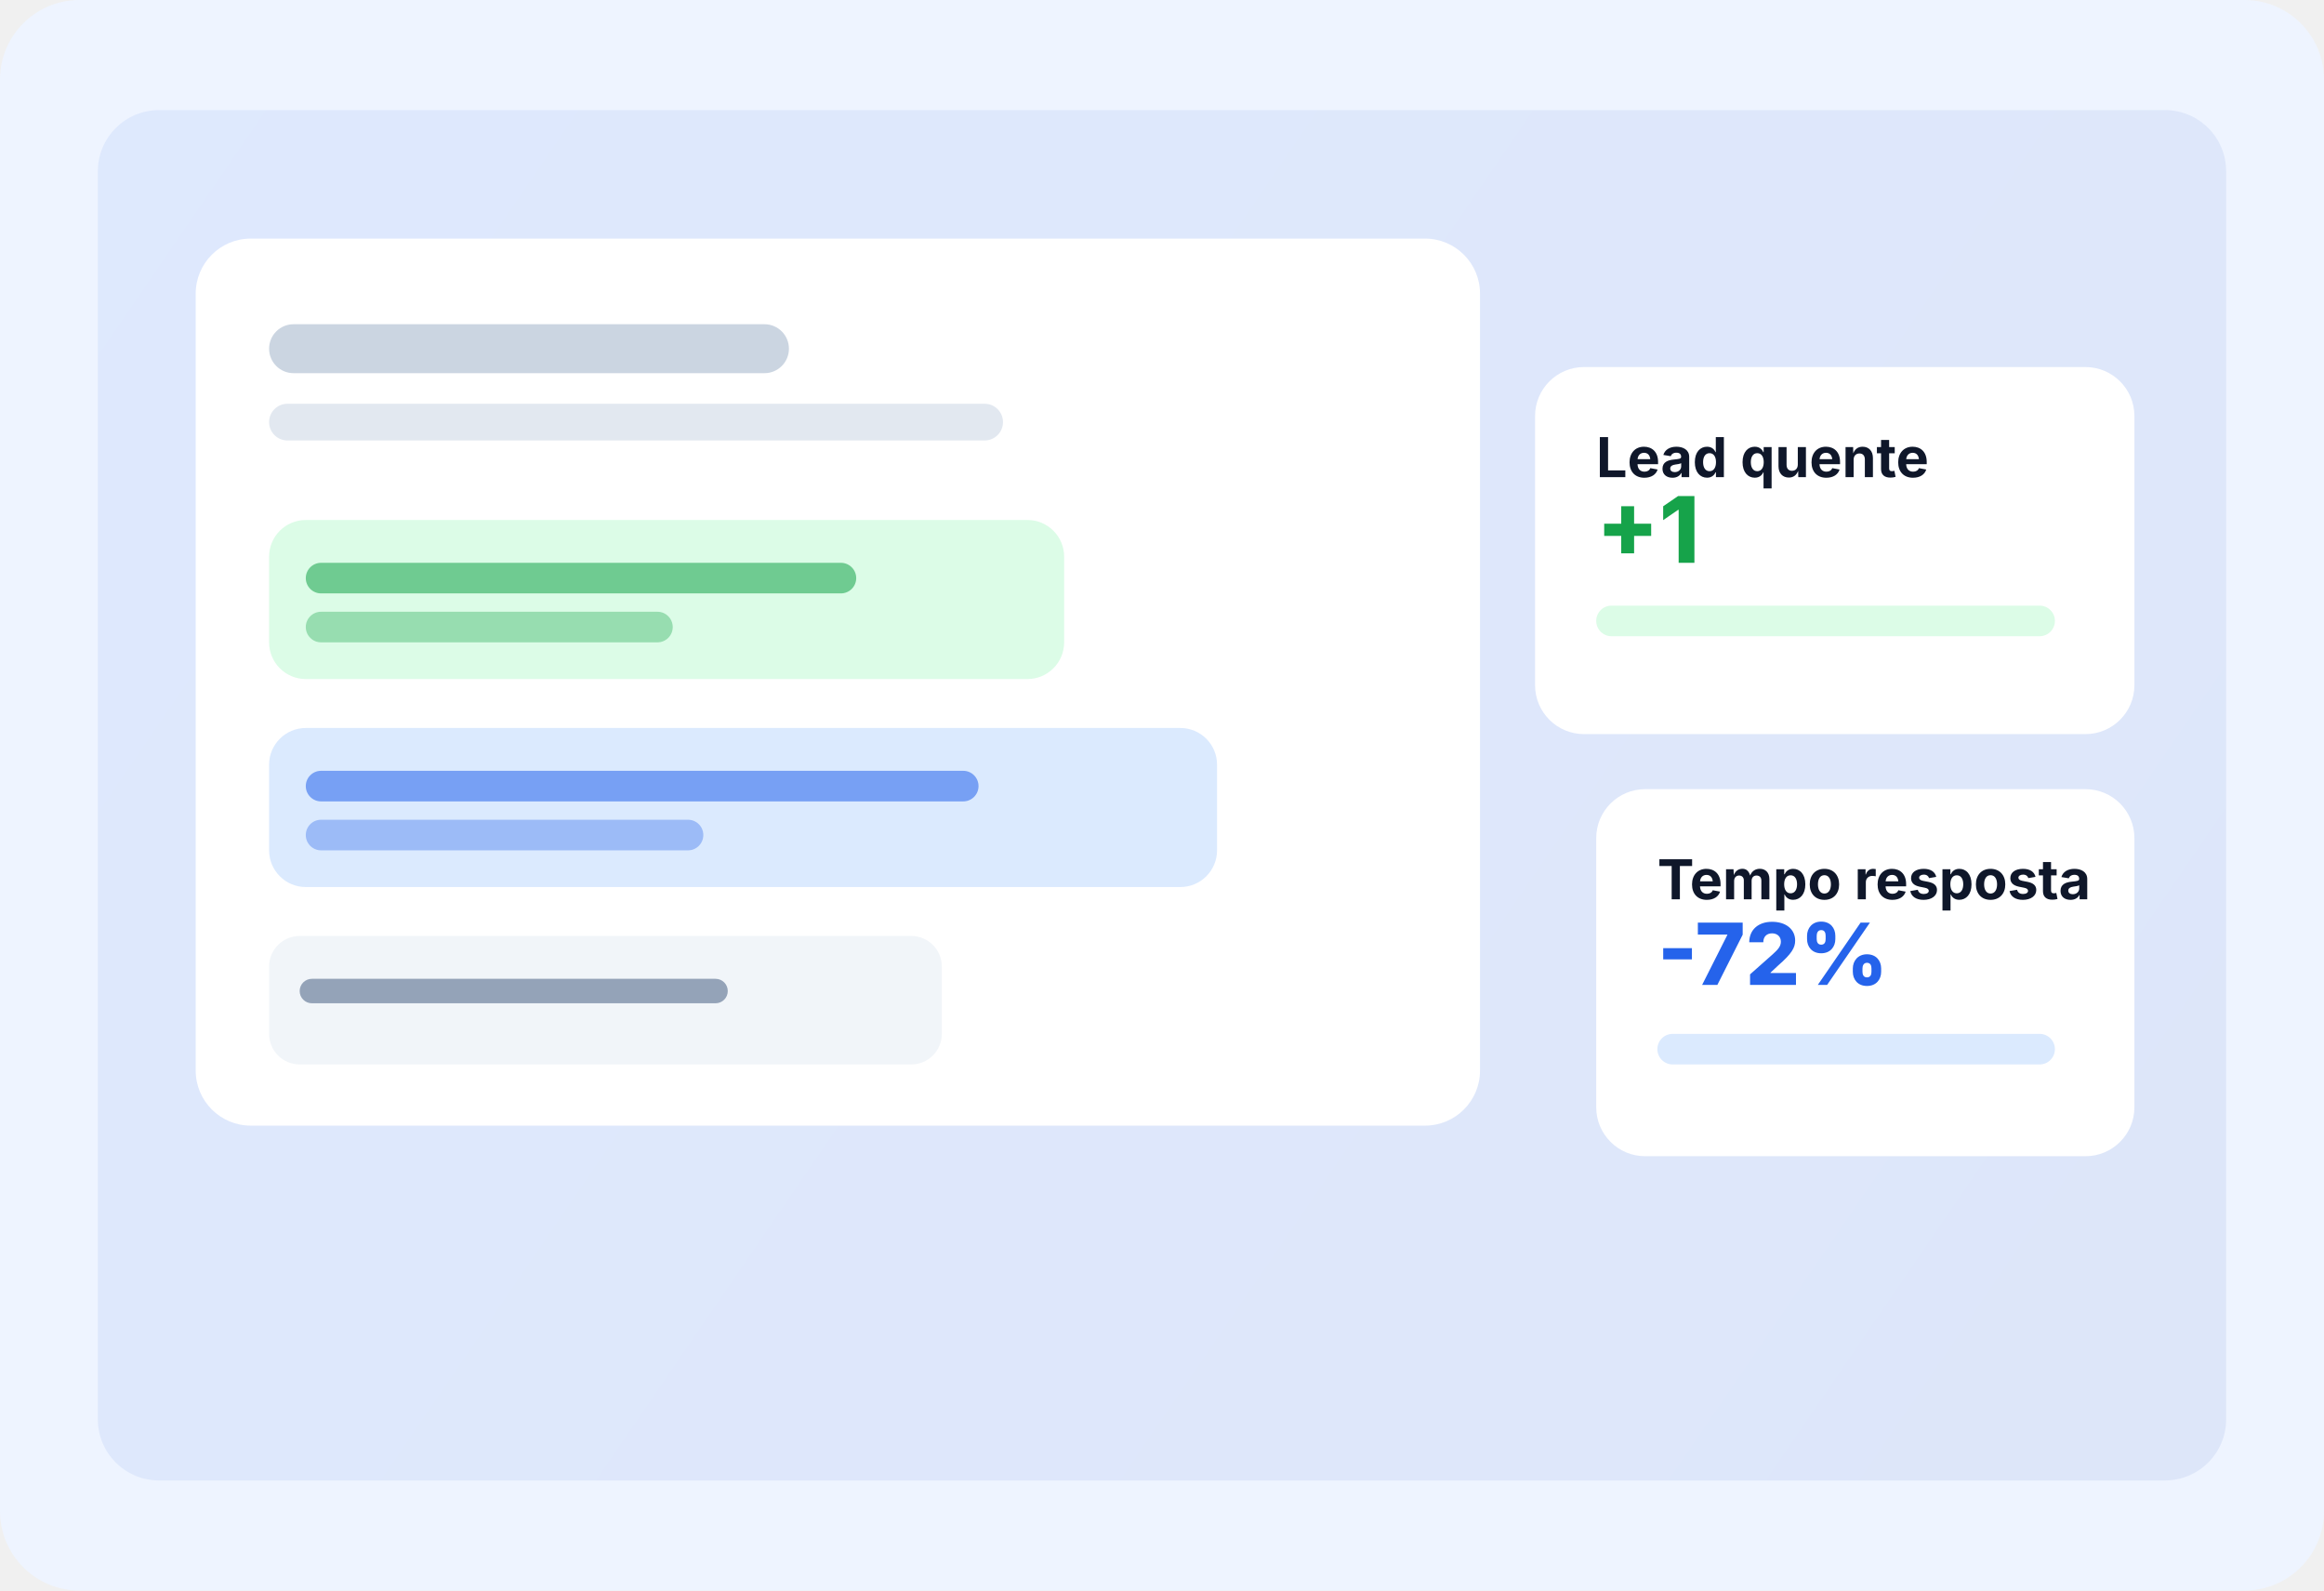
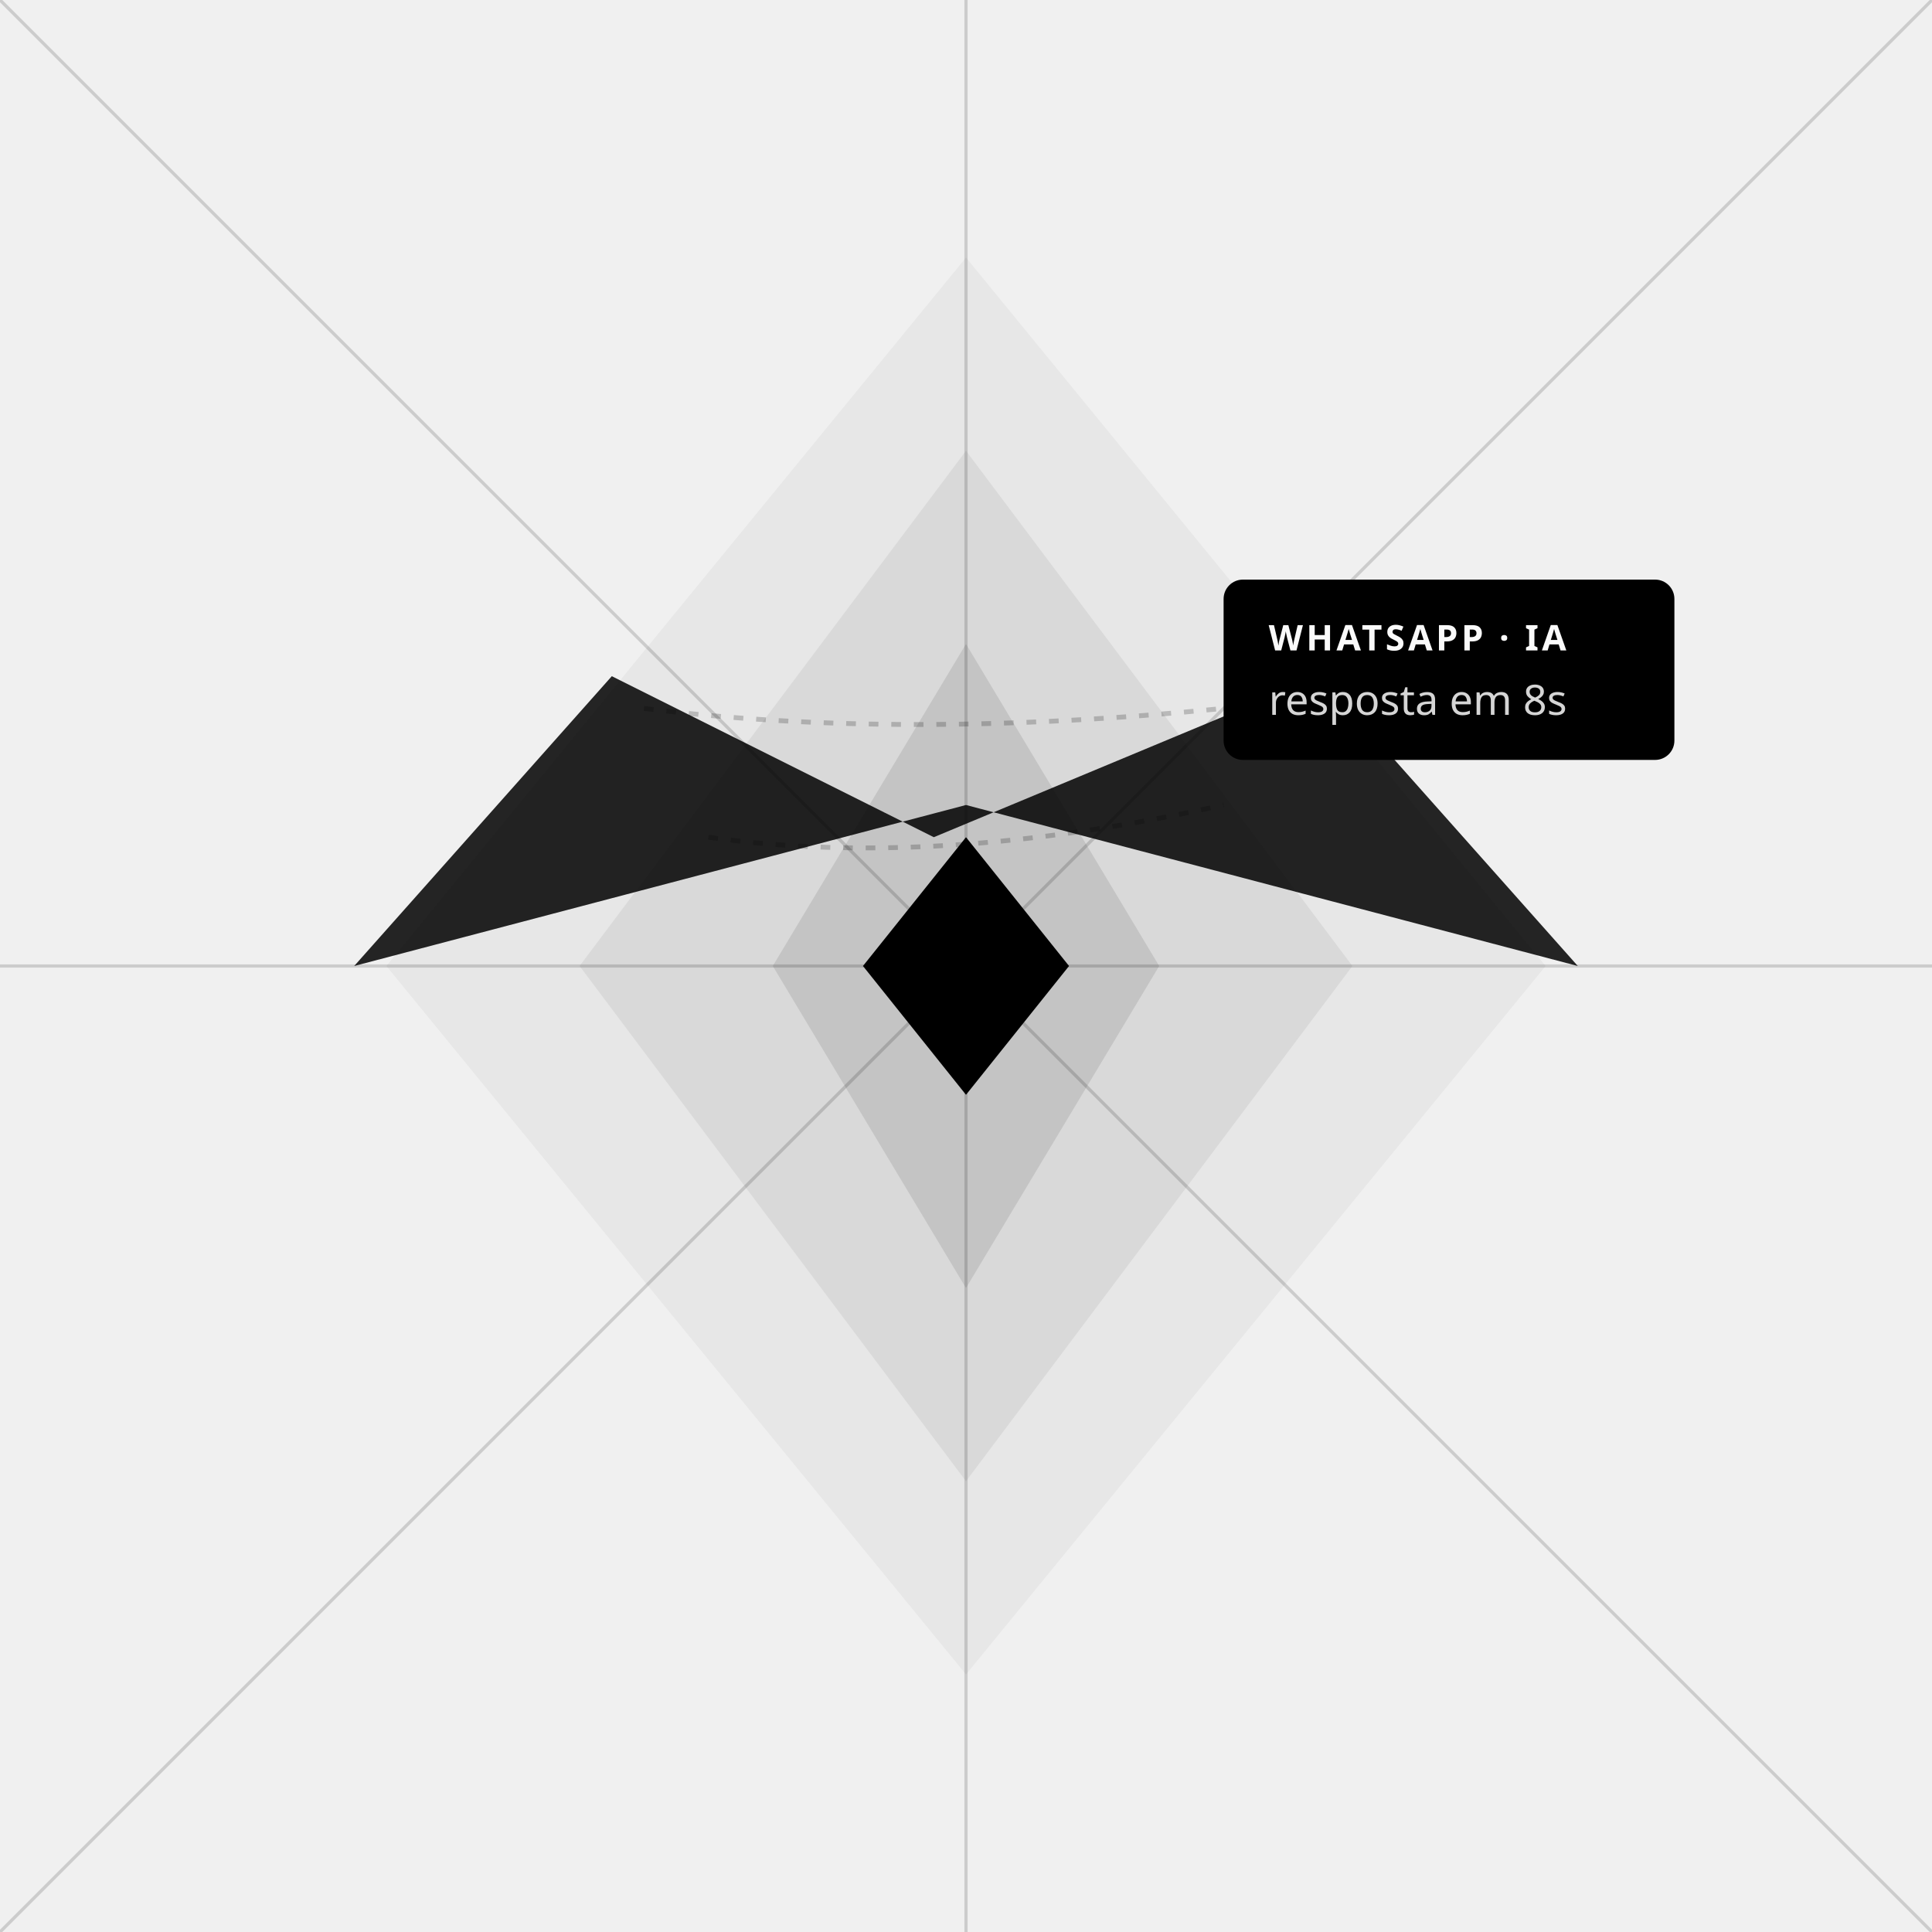
- <svg xmlns="http://www.w3.org/2000/svg" width="760" height="520" viewBox="0 0 760 520" fill="none">
-   <defs>
-     <linearGradient id="g1" x1="0" y1="0" x2="760" y2="520" gradientUnits="userSpaceOnUse">
-       <stop stop-color="#2563EB" />
-       <stop offset="1" stop-color="#1E40AF" />
-     </linearGradient>
-   </defs>
-   <rect x="0" y="0" width="760" height="520" rx="26" fill="#EEF4FF" />
-   <rect x="32" y="36" width="696" height="448" rx="20" fill="url(#g1)" opacity="0.08" />
-   <rect x="64" y="78" width="420" height="290" rx="18" fill="white" />
-   <rect x="88" y="106" width="170" height="16" rx="8" fill="#CBD5E1" />
-   <rect x="88" y="132" width="240" height="12" rx="6" fill="#E2E8F0" />
-   <rect x="88" y="170" width="260" height="52" rx="12" fill="#DCFCE7" />
-   <rect x="100" y="184" width="180" height="10" rx="5" fill="#16A34A" opacity="0.55" />
-   <rect x="100" y="200" width="120" height="10" rx="5" fill="#16A34A" opacity="0.35" />
-   <rect x="88" y="238" width="310" height="52" rx="12" fill="#DBEAFE" />
-   <rect x="100" y="252" width="220" height="10" rx="5" fill="#2563EB" opacity="0.55" />
-   <rect x="100" y="268" width="130" height="10" rx="5" fill="#2563EB" opacity="0.35" />
-   <rect x="88" y="306" width="220" height="42" rx="10" fill="#F1F5F9" />
-   <rect x="98" y="320" width="140" height="8" rx="4" fill="#94A3B8" />
-   <rect x="502" y="120" width="196" height="120" rx="16" fill="#FFFFFF" />
-   <text x="522" y="156" font-family="Inter,Arial,sans-serif" font-size="18" fill="#0F172A" font-weight="700">Lead quente</text>
-   <text x="522" y="184" font-family="Inter,Arial,sans-serif" font-size="30" fill="#16A34A" font-weight="800">+1</text>
-   <rect x="522" y="198" width="150" height="10" rx="5" fill="#DCFCE7" />
-   <rect x="522" y="258" width="176" height="120" rx="16" fill="#FFFFFF" />
-   <text x="542" y="294" font-family="Inter,Arial,sans-serif" font-size="18" fill="#0F172A" font-weight="700">Tempo resposta</text>
-   <text x="542" y="322" font-family="Inter,Arial,sans-serif" font-size="28" fill="#2563EB" font-weight="800">-72%</text>
-   <rect x="542" y="338" width="130" height="10" rx="5" fill="#DBEAFE" />
+ <svg xmlns="http://www.w3.org/2000/svg" viewBox="0 0 600 600" fill="none">
+   <g stroke="currentColor" stroke-width="1" opacity="0.15">
+     <line x1="0" y1="0" x2="600" y2="600" />
+     <line x1="600" y1="0" x2="0" y2="600" />
+     <line x1="300" y1="0" x2="300" y2="600" />
+     <line x1="0" y1="300" x2="600" y2="300" />
+   </g>
+   <polygon points="300,80 480,300 300,520 120,300" fill="currentColor" opacity="0.04" />
+   <polygon points="300,140 420,300 300,460 180,300" fill="currentColor" opacity="0.06" />
+   <polygon points="300,200 360,300 300,400 240,300" fill="currentColor" opacity="0.10" />
+   <polygon points="190,210 110,300 300,250 490,300 410,210 290,260" fill="currentColor" opacity="0.85" />
+   <polygon points="300,260 332,300 300,340 268,300" fill="currentColor" />
+   <g transform="translate(380, 180)">
+     <rect width="140" height="56" rx="6" fill="currentColor" />
+     <text x="14" y="22" fill="#fafafa" font-family="ui-sans-serif,system-ui" font-size="11" font-weight="600" letter-spacing="1">WHATSAPP · IA</text>
+     <text x="14" y="42" fill="#fafafa" font-family="ui-sans-serif,system-ui" font-size="13" font-weight="500" opacity="0.85">resposta em 8s</text>
+   </g>
+   <g stroke="currentColor" stroke-width="1.5" opacity="0.2" stroke-dasharray="3 4">
+     <path d="M 200 220 Q 280 230 380 220" />
+     <path d="M 220 260 Q 290 270 380 250" />
+   </g>
</svg>
